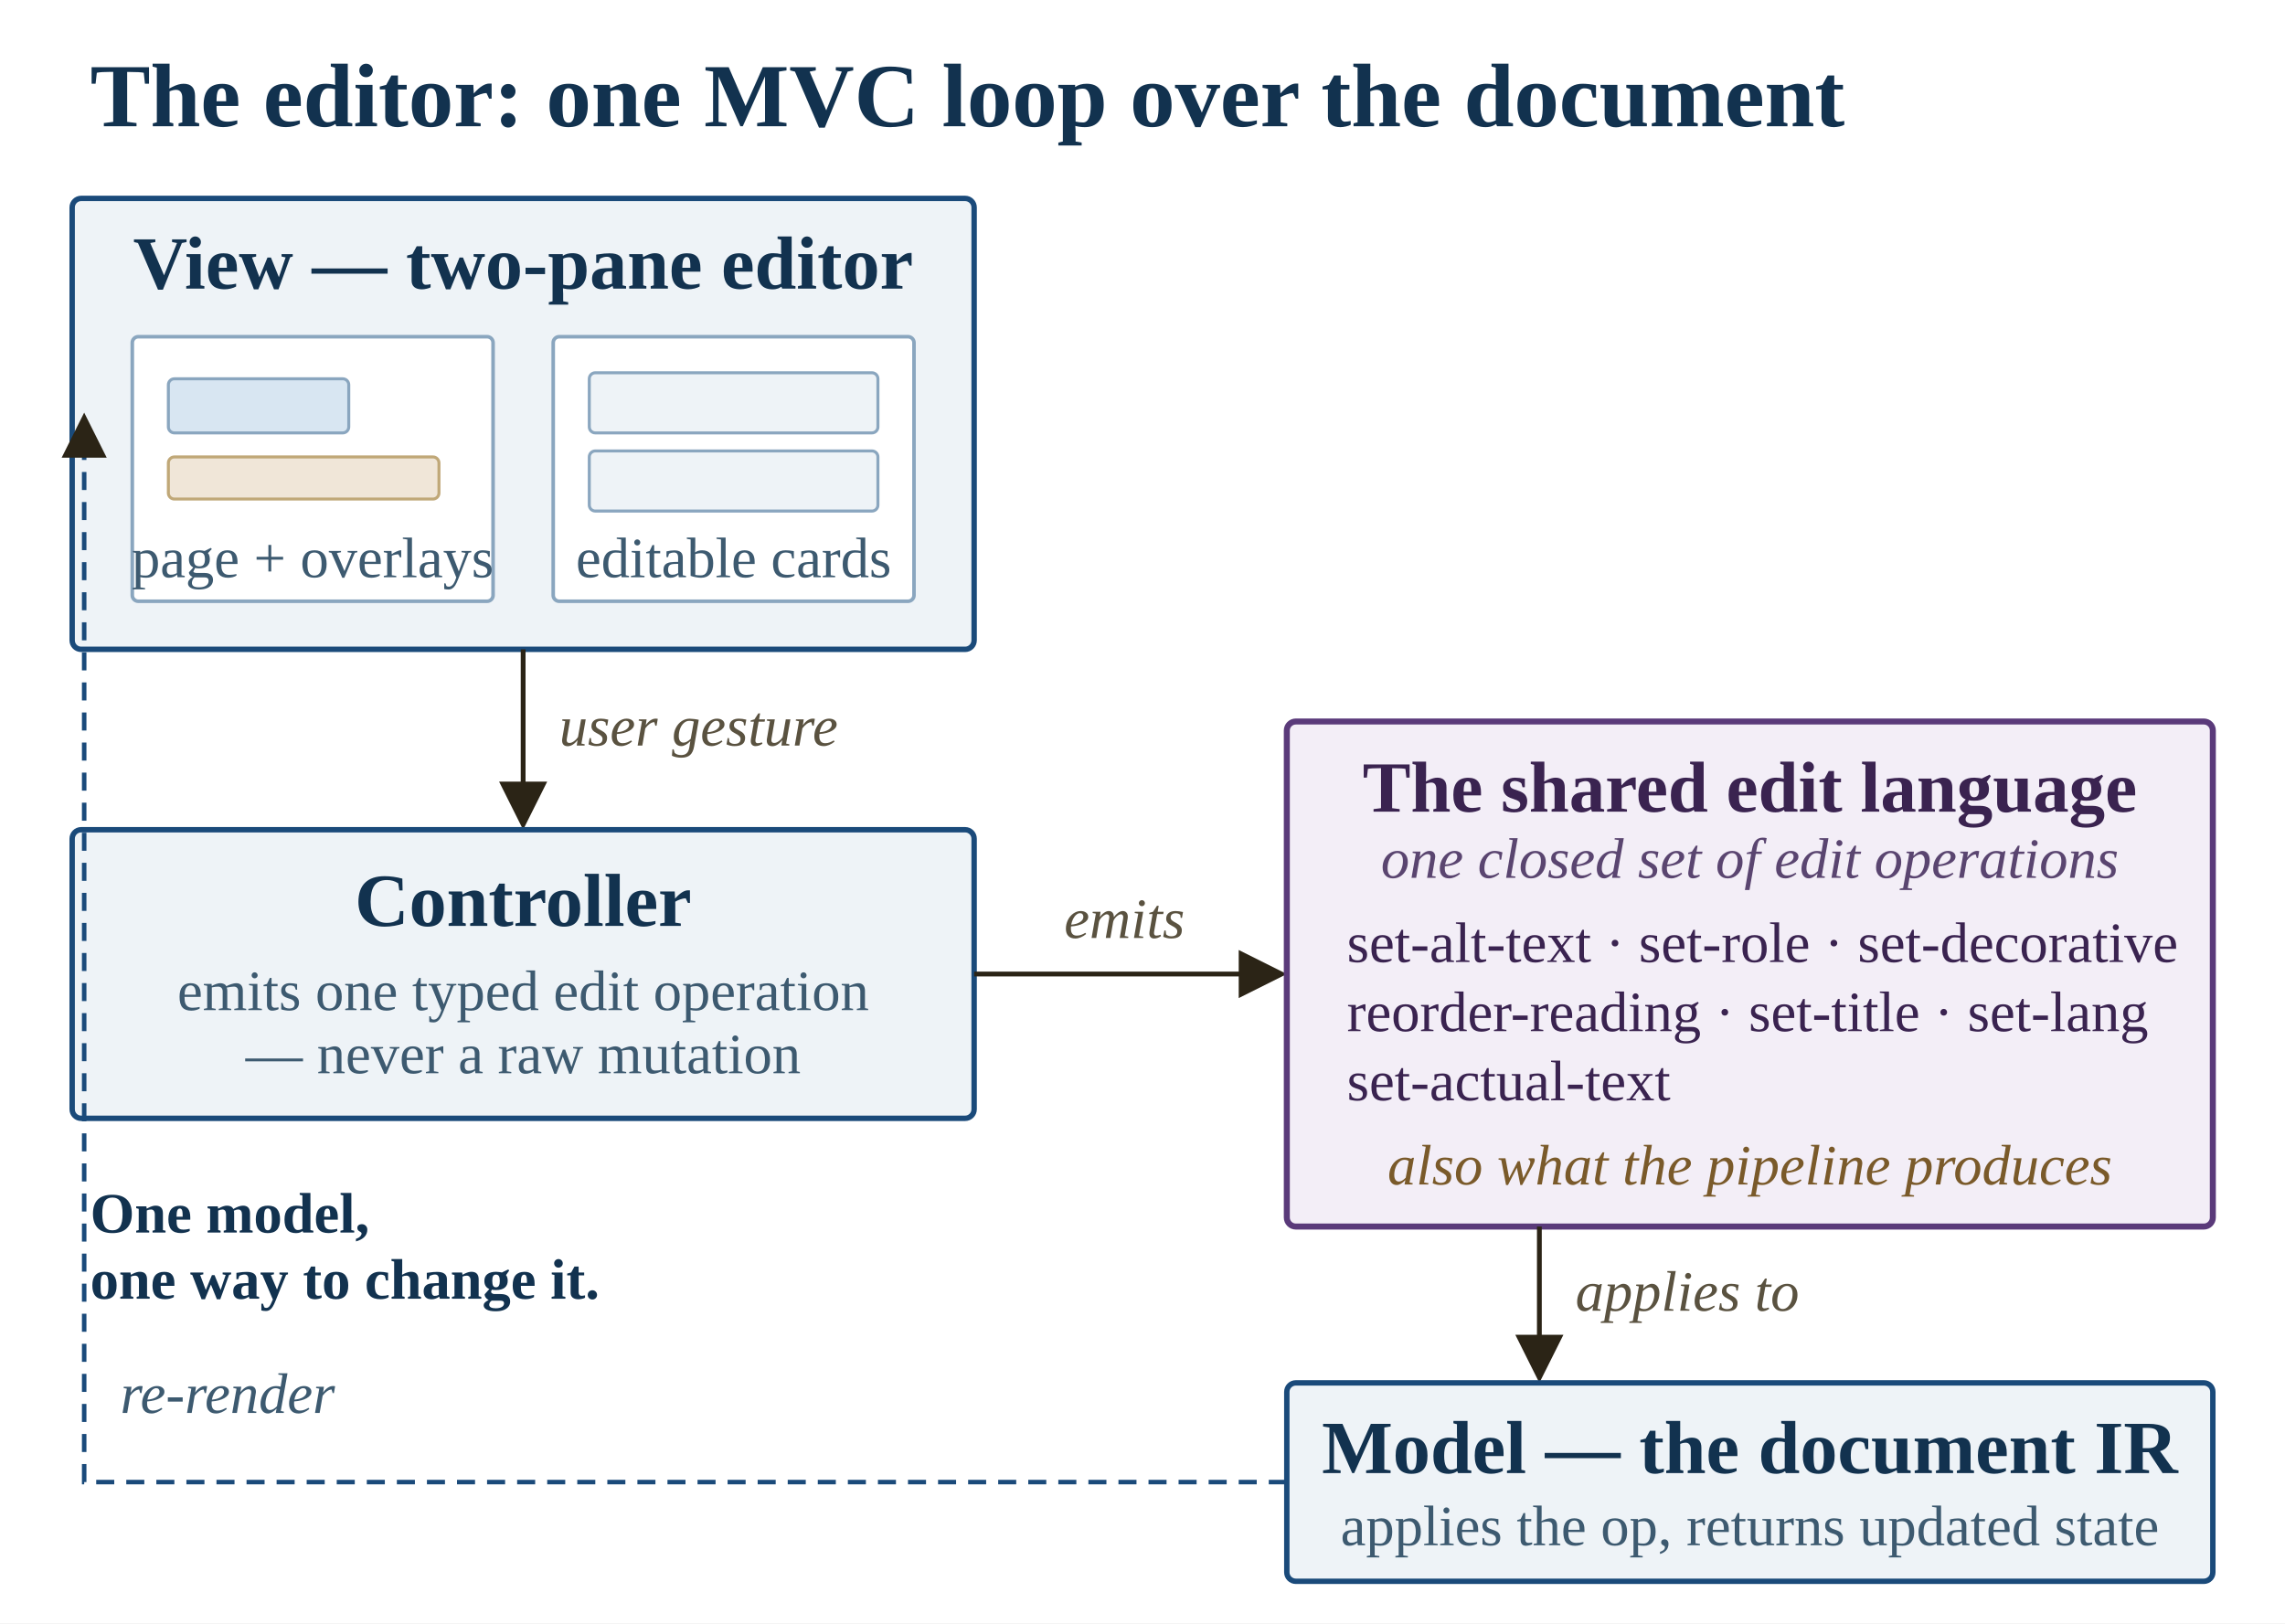
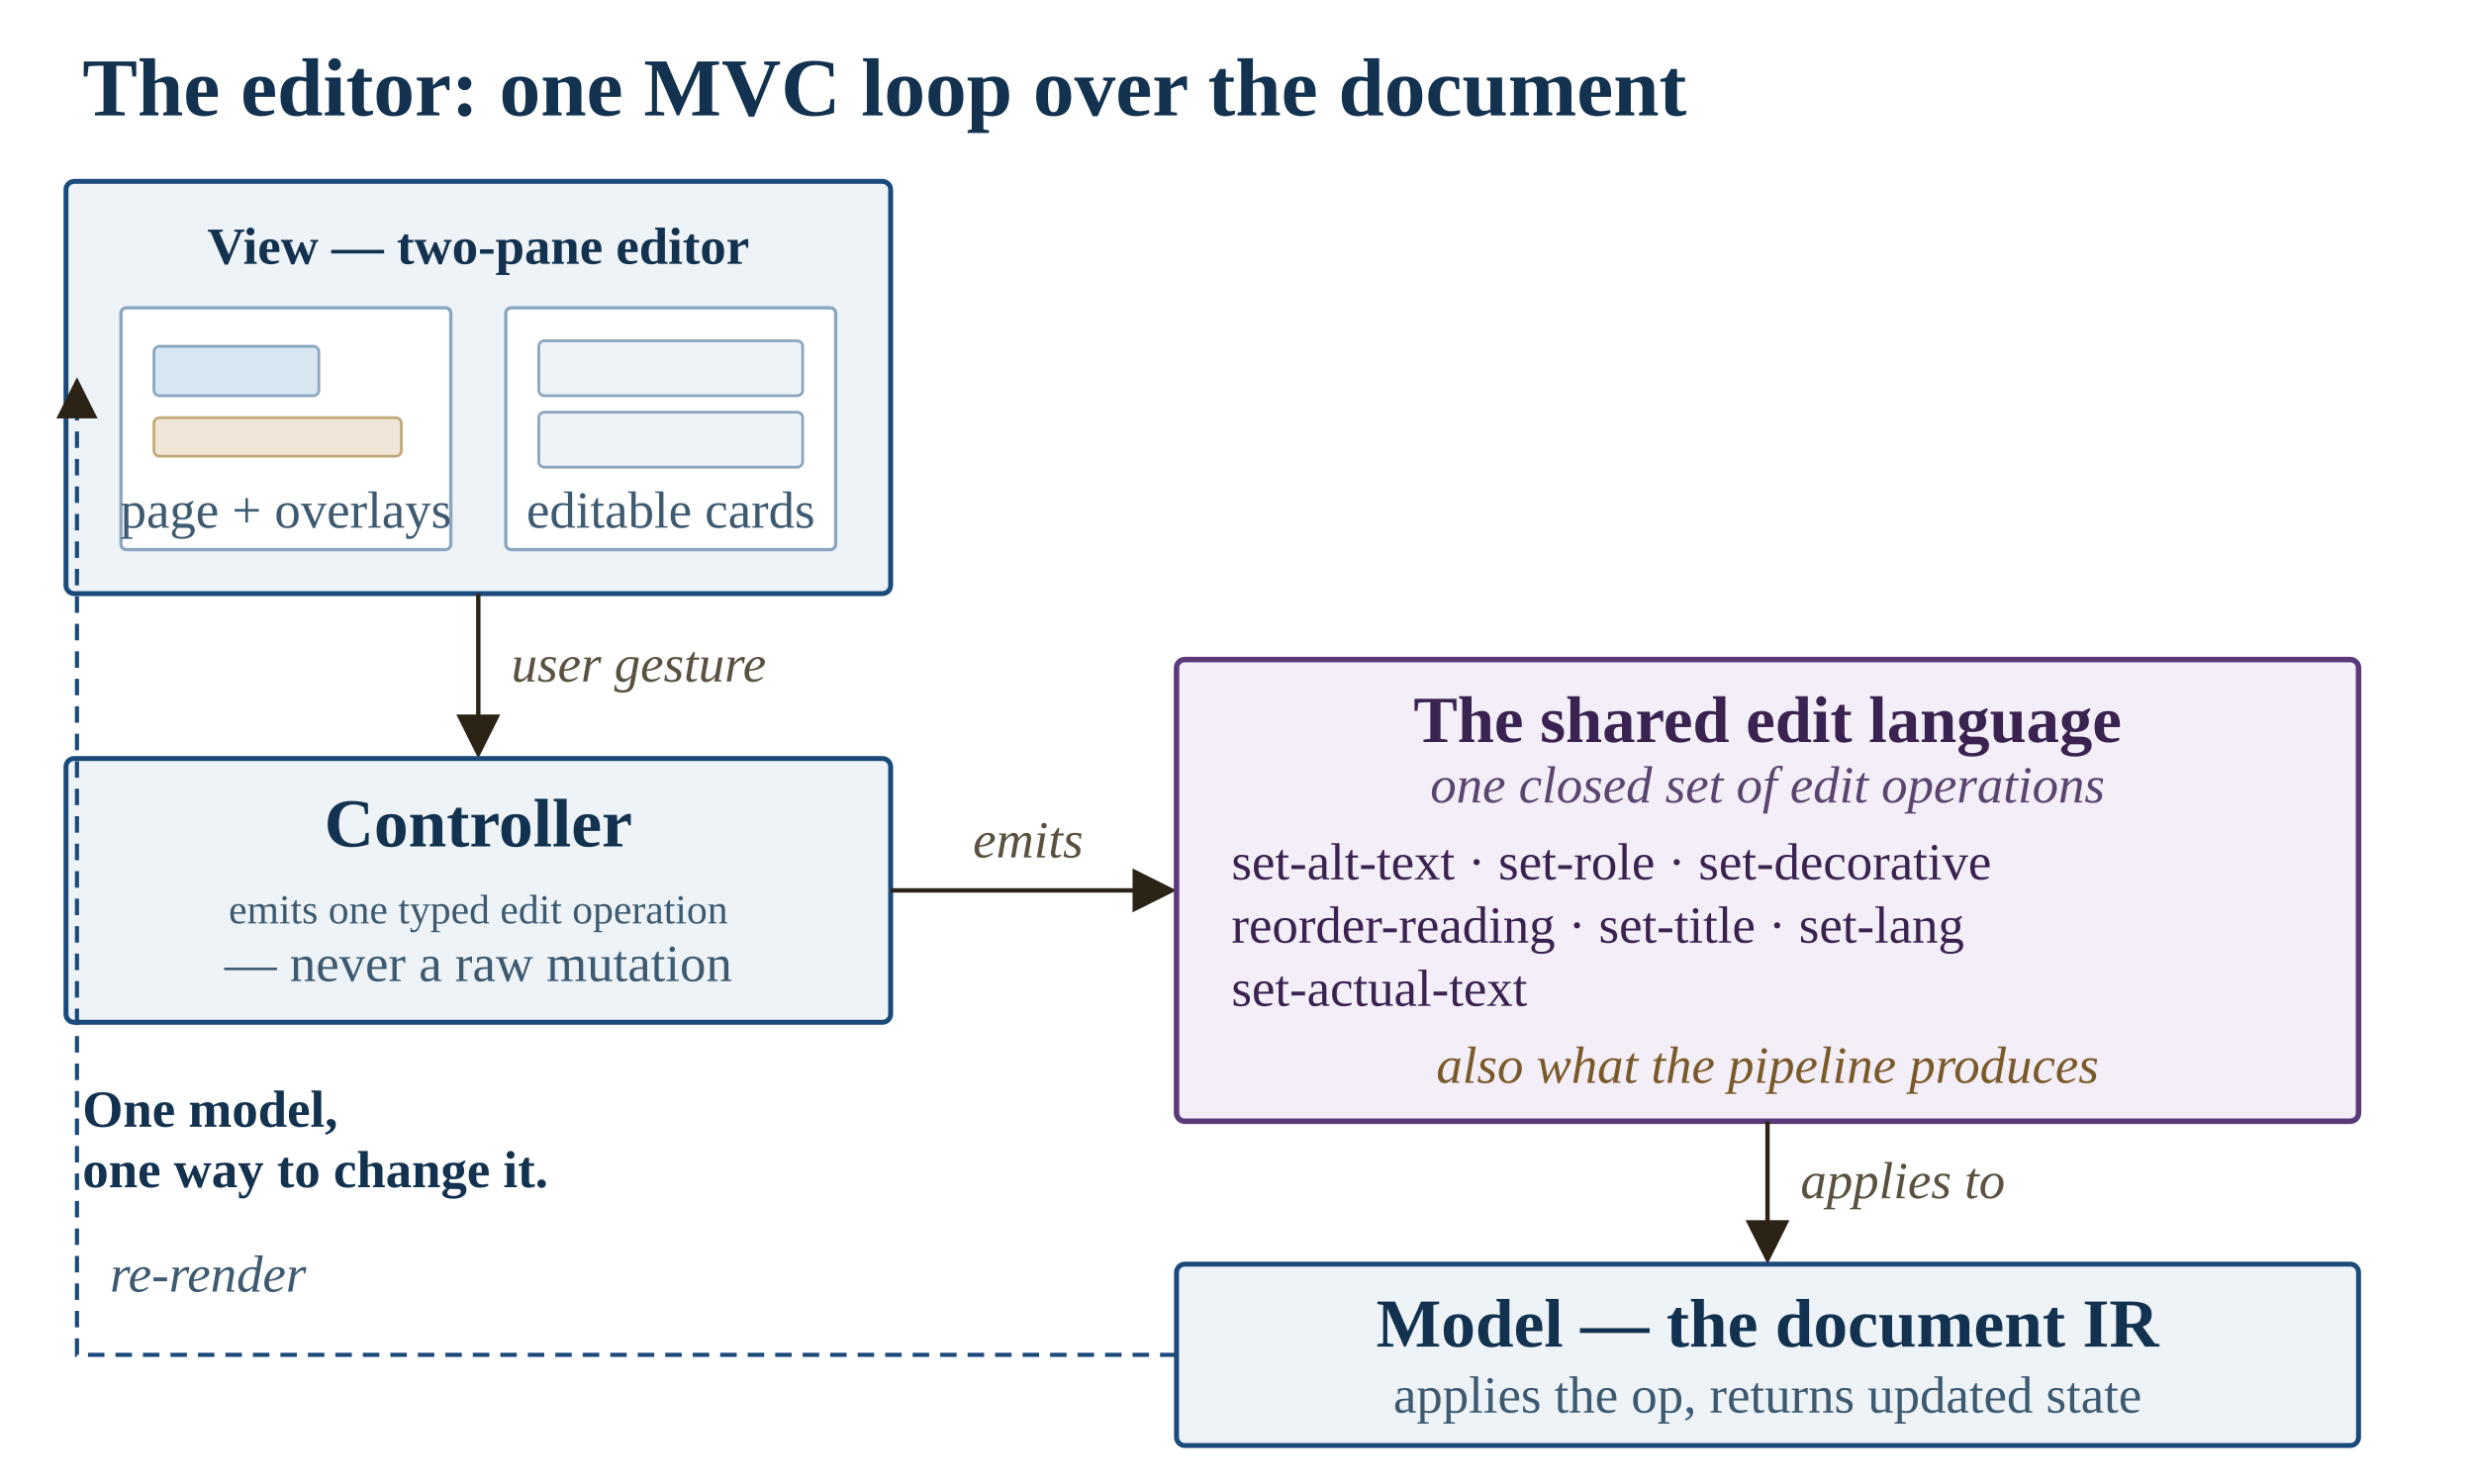
- <svg xmlns="http://www.w3.org/2000/svg" viewBox="0 0 760 540" width="760" height="540" role="group" aria-labelledby="mvc-title mvc-desc" font-family="Georgia, 'Times New Roman', serif">
-   <rect x="0" y="0" width="760" height="540" fill="#ffffff" />
+ <svg xmlns="http://www.w3.org/2000/svg" viewBox="0 0 900 540" width="900" height="540" role="group" aria-labelledby="mvc-title mvc-desc" font-family="Georgia, 'Times New Roman', serif">
+   <rect x="0" y="0" width="900" height="540" fill="#ffffff" />
  <defs>
    <marker id="mvc-arrow" markerWidth="10" markerHeight="10" refX="7.5" refY="5" orient="auto">
      <path d="M0,0 L10,5 L0,10 z" fill="#2B2416" />
    </marker>
  </defs>
  <text x="30" y="42" font-size="30" font-weight="bold" fill="#12324f">The editor: one MVC loop over the document</text>
  <rect x="24" y="66" width="300" height="150" rx="3" fill="#eef3f7" stroke="#1a4a7a" stroke-width="1.8" />
-   <text x="174" y="96" text-anchor="middle" font-size="25" font-weight="bold" fill="#12324f">View — two-pane editor</text>
+   <text x="174" y="96" text-anchor="middle" font-size="19" font-weight="bold" fill="#12324f">View — two-pane editor</text>
  <rect x="44" y="112" width="120" height="88" rx="2" fill="#ffffff" stroke="#8aa6bf" stroke-width="1.2" />
  <rect x="56" y="126" width="60" height="18" rx="2" fill="#d8e6f2" stroke="#8aa6bf" stroke-width="1" />
  <rect x="56" y="152" width="90" height="14" rx="2" fill="#f0e6d8" stroke="#c0a878" stroke-width="1" />
  <text x="104" y="192" text-anchor="middle" font-size="19" fill="#3d5a70">page + overlays</text>
  <rect x="184" y="112" width="120" height="88" rx="2" fill="#ffffff" stroke="#8aa6bf" stroke-width="1.2" />
  <rect x="196" y="124" width="96" height="20" rx="2" fill="#eef3f7" stroke="#8aa6bf" stroke-width="1" />
  <rect x="196" y="150" width="96" height="20" rx="2" fill="#eef3f7" stroke="#8aa6bf" stroke-width="1" />
  <text x="244" y="192" text-anchor="middle" font-size="19" fill="#3d5a70">editable cards</text>
  <line x1="174" y1="216" x2="174" y2="272" stroke="#2B2416" stroke-width="1.6" marker-end="url(#mvc-arrow)" />
  <text x="186" y="248" text-anchor="start" font-size="19" font-style="italic" fill="#5a5240">user gesture</text>
  <rect x="24" y="276" width="300" height="96" rx="3" fill="#eef3f7" stroke="#1a4a7a" stroke-width="1.8" />
  <text x="174" y="308" text-anchor="middle" font-size="25" font-weight="bold" fill="#12324f">Controller</text>
-   <text x="174" y="336" text-anchor="middle" font-size="19" fill="#3d5a70">emits one typed edit operation</text>
+   <text x="174" y="336" text-anchor="middle" font-size="15" fill="#3d5a70">emits one typed edit operation</text>
  <text x="174" y="357" text-anchor="middle" font-size="19" fill="#3d5a70">— never a raw mutation</text>
  <line x1="324" y1="324" x2="424" y2="324" stroke="#2B2416" stroke-width="1.6" marker-end="url(#mvc-arrow)" />
  <text x="374" y="312" text-anchor="middle" font-size="19" font-style="italic" fill="#5a5240">emits</text>
-   <rect x="428" y="240" width="308" height="168" rx="3" fill="#f3eef7" stroke="#5a3a7a" stroke-width="2" />
-   <text x="582" y="270" text-anchor="middle" font-size="24" font-weight="bold" fill="#3a2350">The shared edit language</text>
-   <text x="582" y="292" text-anchor="middle" font-size="19" font-style="italic" fill="#5a4570">one closed set of edit operations</text>
+   <rect x="428" y="240" width="430" height="168" rx="3" fill="#f3eef7" stroke="#5a3a7a" stroke-width="2" />
+   <text x="643" y="270" text-anchor="middle" font-size="24" font-weight="bold" fill="#3a2350">The shared edit language</text>
+   <text x="643" y="292" text-anchor="middle" font-size="19" font-style="italic" fill="#5a4570">one closed set of edit operations</text>
  <text x="448" y="320" font-size="19" fill="#3a2350">set-alt-text · set-role · set-decorative</text>
  <text x="448" y="343" font-size="19" fill="#3a2350">reorder-reading · set-title · set-lang</text>
  <text x="448" y="366" font-size="19" fill="#3a2350">set-actual-text</text>
-   <text x="582" y="394" text-anchor="middle" font-size="19" font-style="italic" fill="#7a5a2a">also what the pipeline produces</text>
-   <line x1="512" y1="408" x2="512" y2="456" stroke="#2B2416" stroke-width="1.6" marker-end="url(#mvc-arrow)" />
-   <text x="524" y="436" text-anchor="start" font-size="19" font-style="italic" fill="#5a5240">applies to</text>
-   <rect x="428" y="460" width="308" height="66" rx="3" fill="#eef3f7" stroke="#1a4a7a" stroke-width="1.8" />
-   <text x="582" y="490" text-anchor="middle" font-size="25" font-weight="bold" fill="#12324f">Model — the document IR</text>
-   <text x="582" y="514" text-anchor="middle" font-size="19" fill="#3d5a70">applies the op, returns updated state</text>
+   <text x="643" y="394" text-anchor="middle" font-size="19" font-style="italic" fill="#7a5a2a">also what the pipeline produces</text>
+   <line x1="643" y1="408" x2="643" y2="456" stroke="#2B2416" stroke-width="1.6" marker-end="url(#mvc-arrow)" />
+   <text x="655" y="436" text-anchor="start" font-size="19" font-style="italic" fill="#5a5240">applies to</text>
+   <rect x="428" y="460" width="430" height="66" rx="3" fill="#eef3f7" stroke="#1a4a7a" stroke-width="1.8" />
+   <text x="643" y="490" text-anchor="middle" font-size="25" font-weight="bold" fill="#12324f">Model — the document IR</text>
+   <text x="643" y="514" text-anchor="middle" font-size="19" fill="#3d5a70">applies the op, returns updated state</text>
  <path d="M428,493 L28,493 L28,141" fill="none" stroke="#1a4a7a" stroke-width="1.5" stroke-dasharray="6 4" marker-end="url(#mvc-arrow)" />
  <text x="40" y="470" text-anchor="start" font-size="19" font-style="italic" fill="#3d5a70">re-render</text>
  <text x="30" y="410" font-size="19" font-weight="bold" fill="#12324f">One model,</text>
  <text x="30" y="432" font-size="19" font-weight="bold" fill="#12324f">one way to change it.</text>
</svg>
